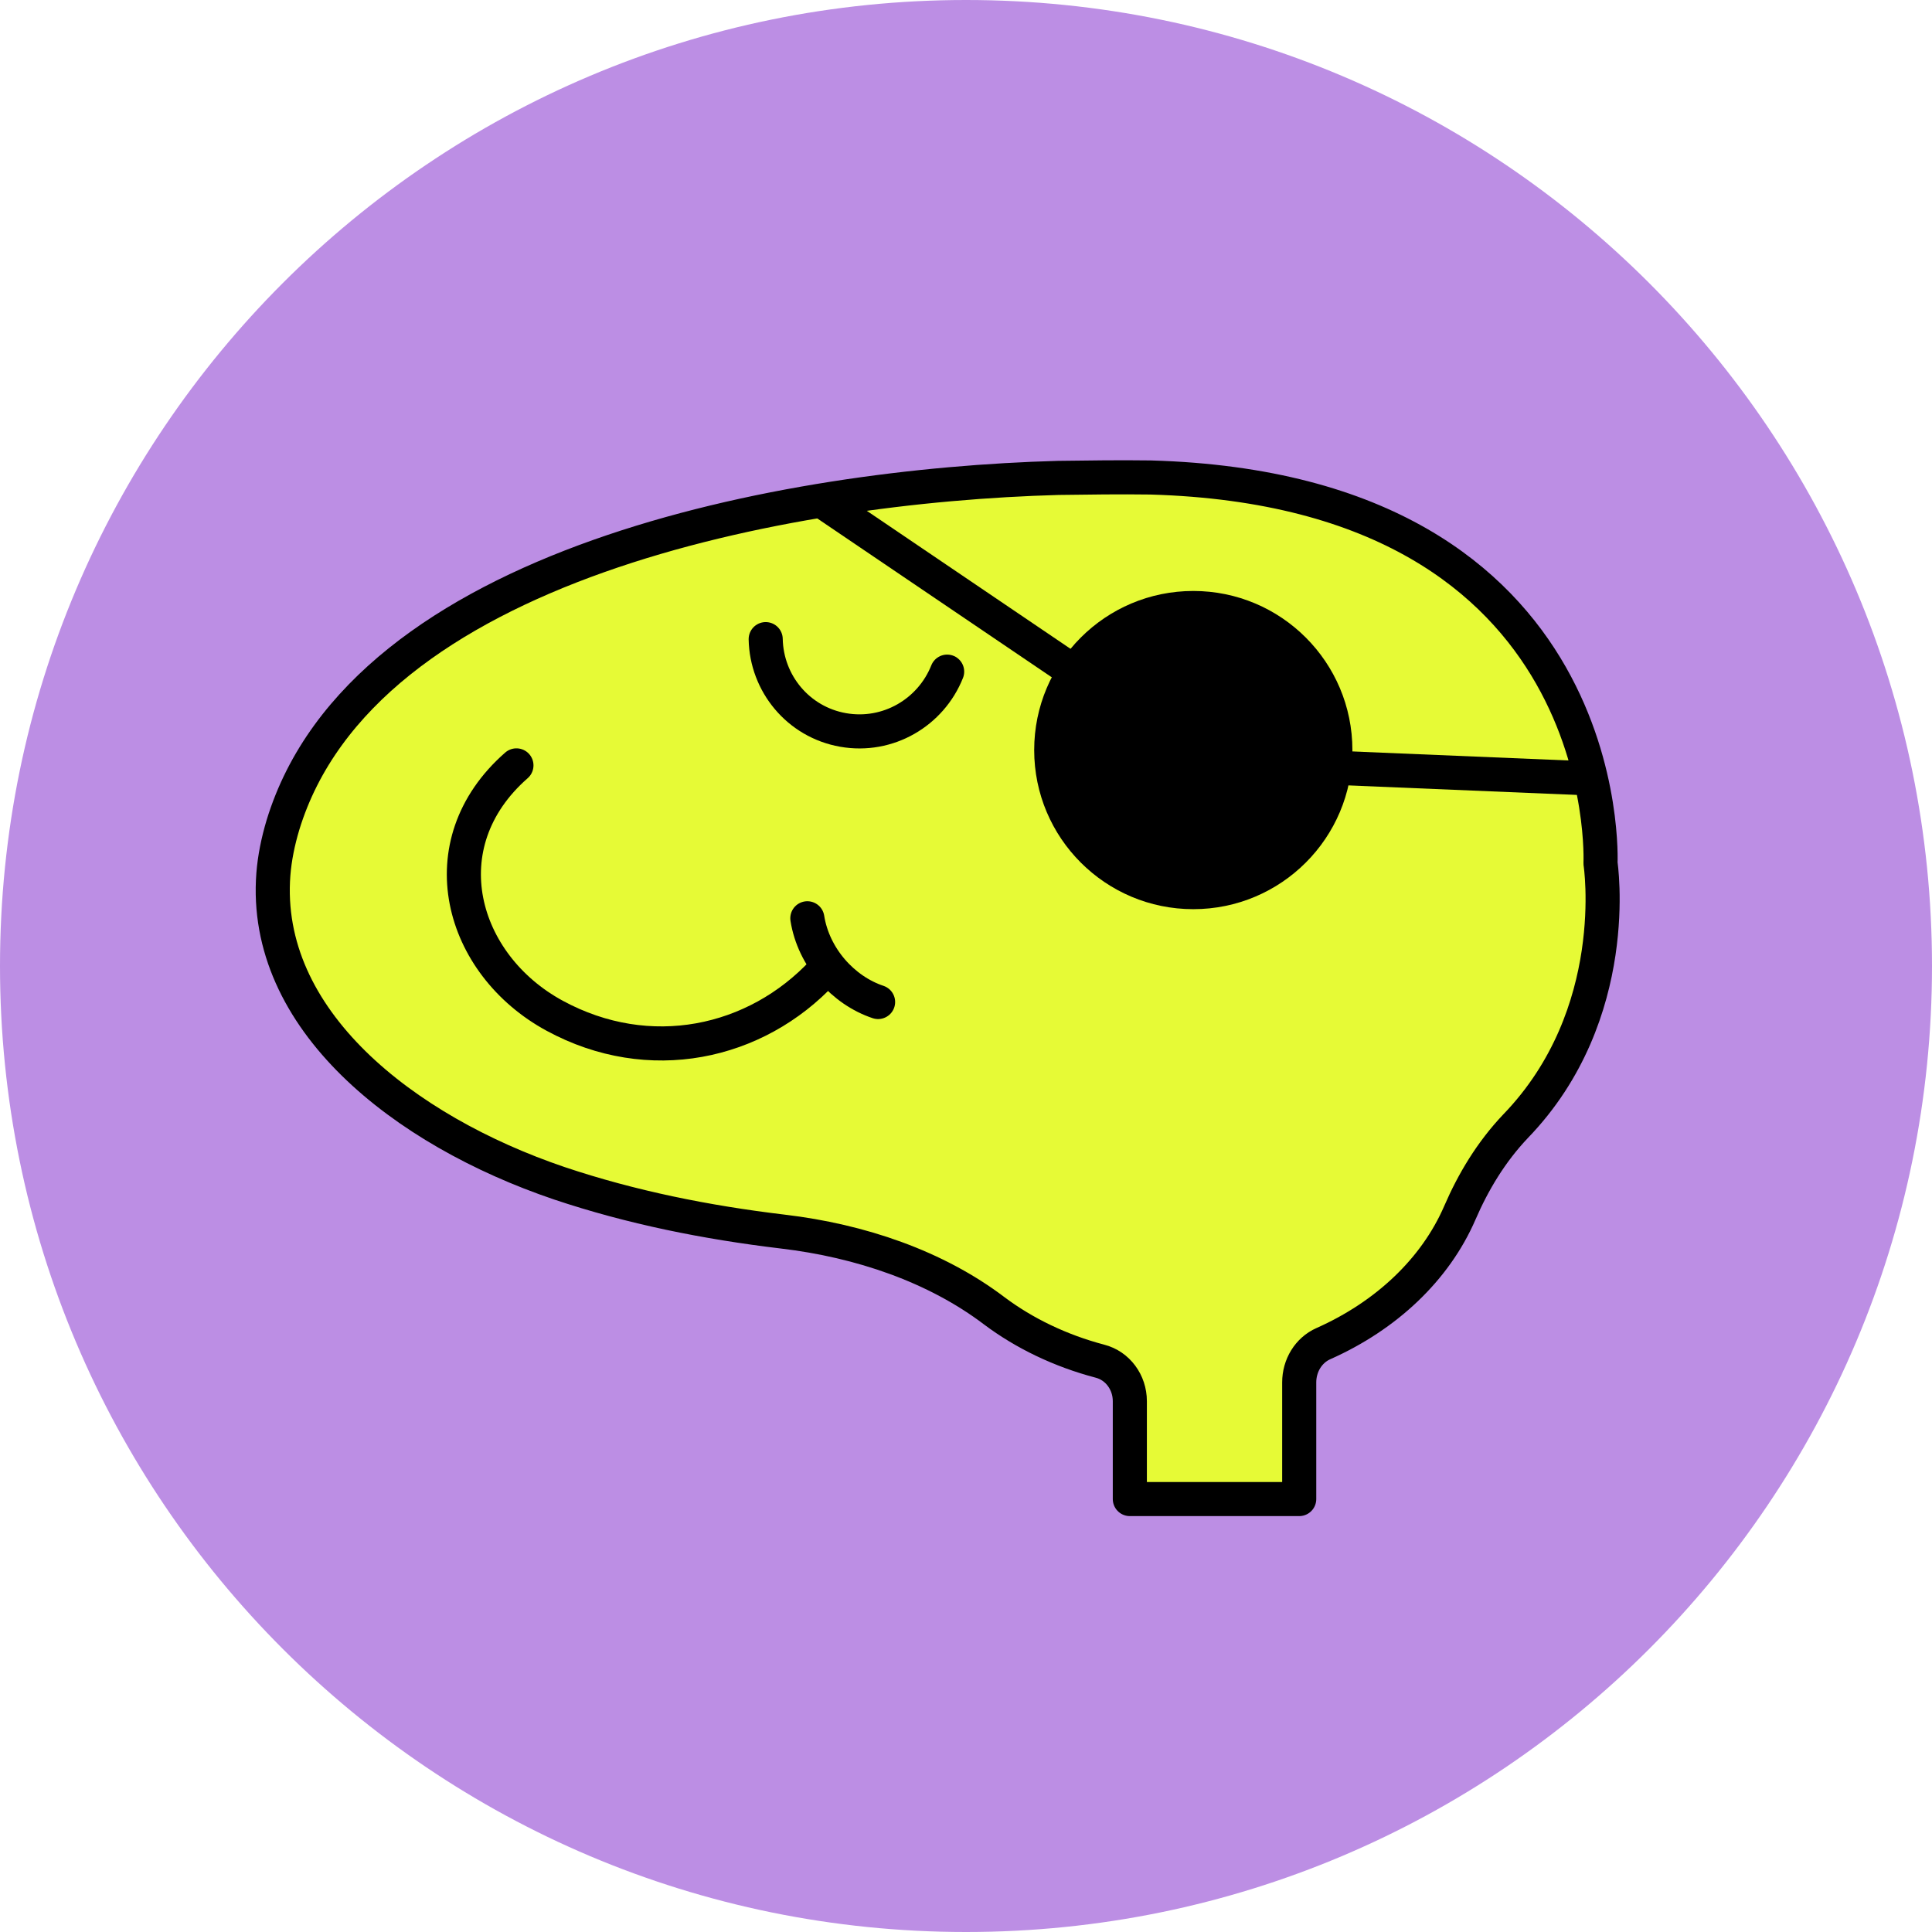
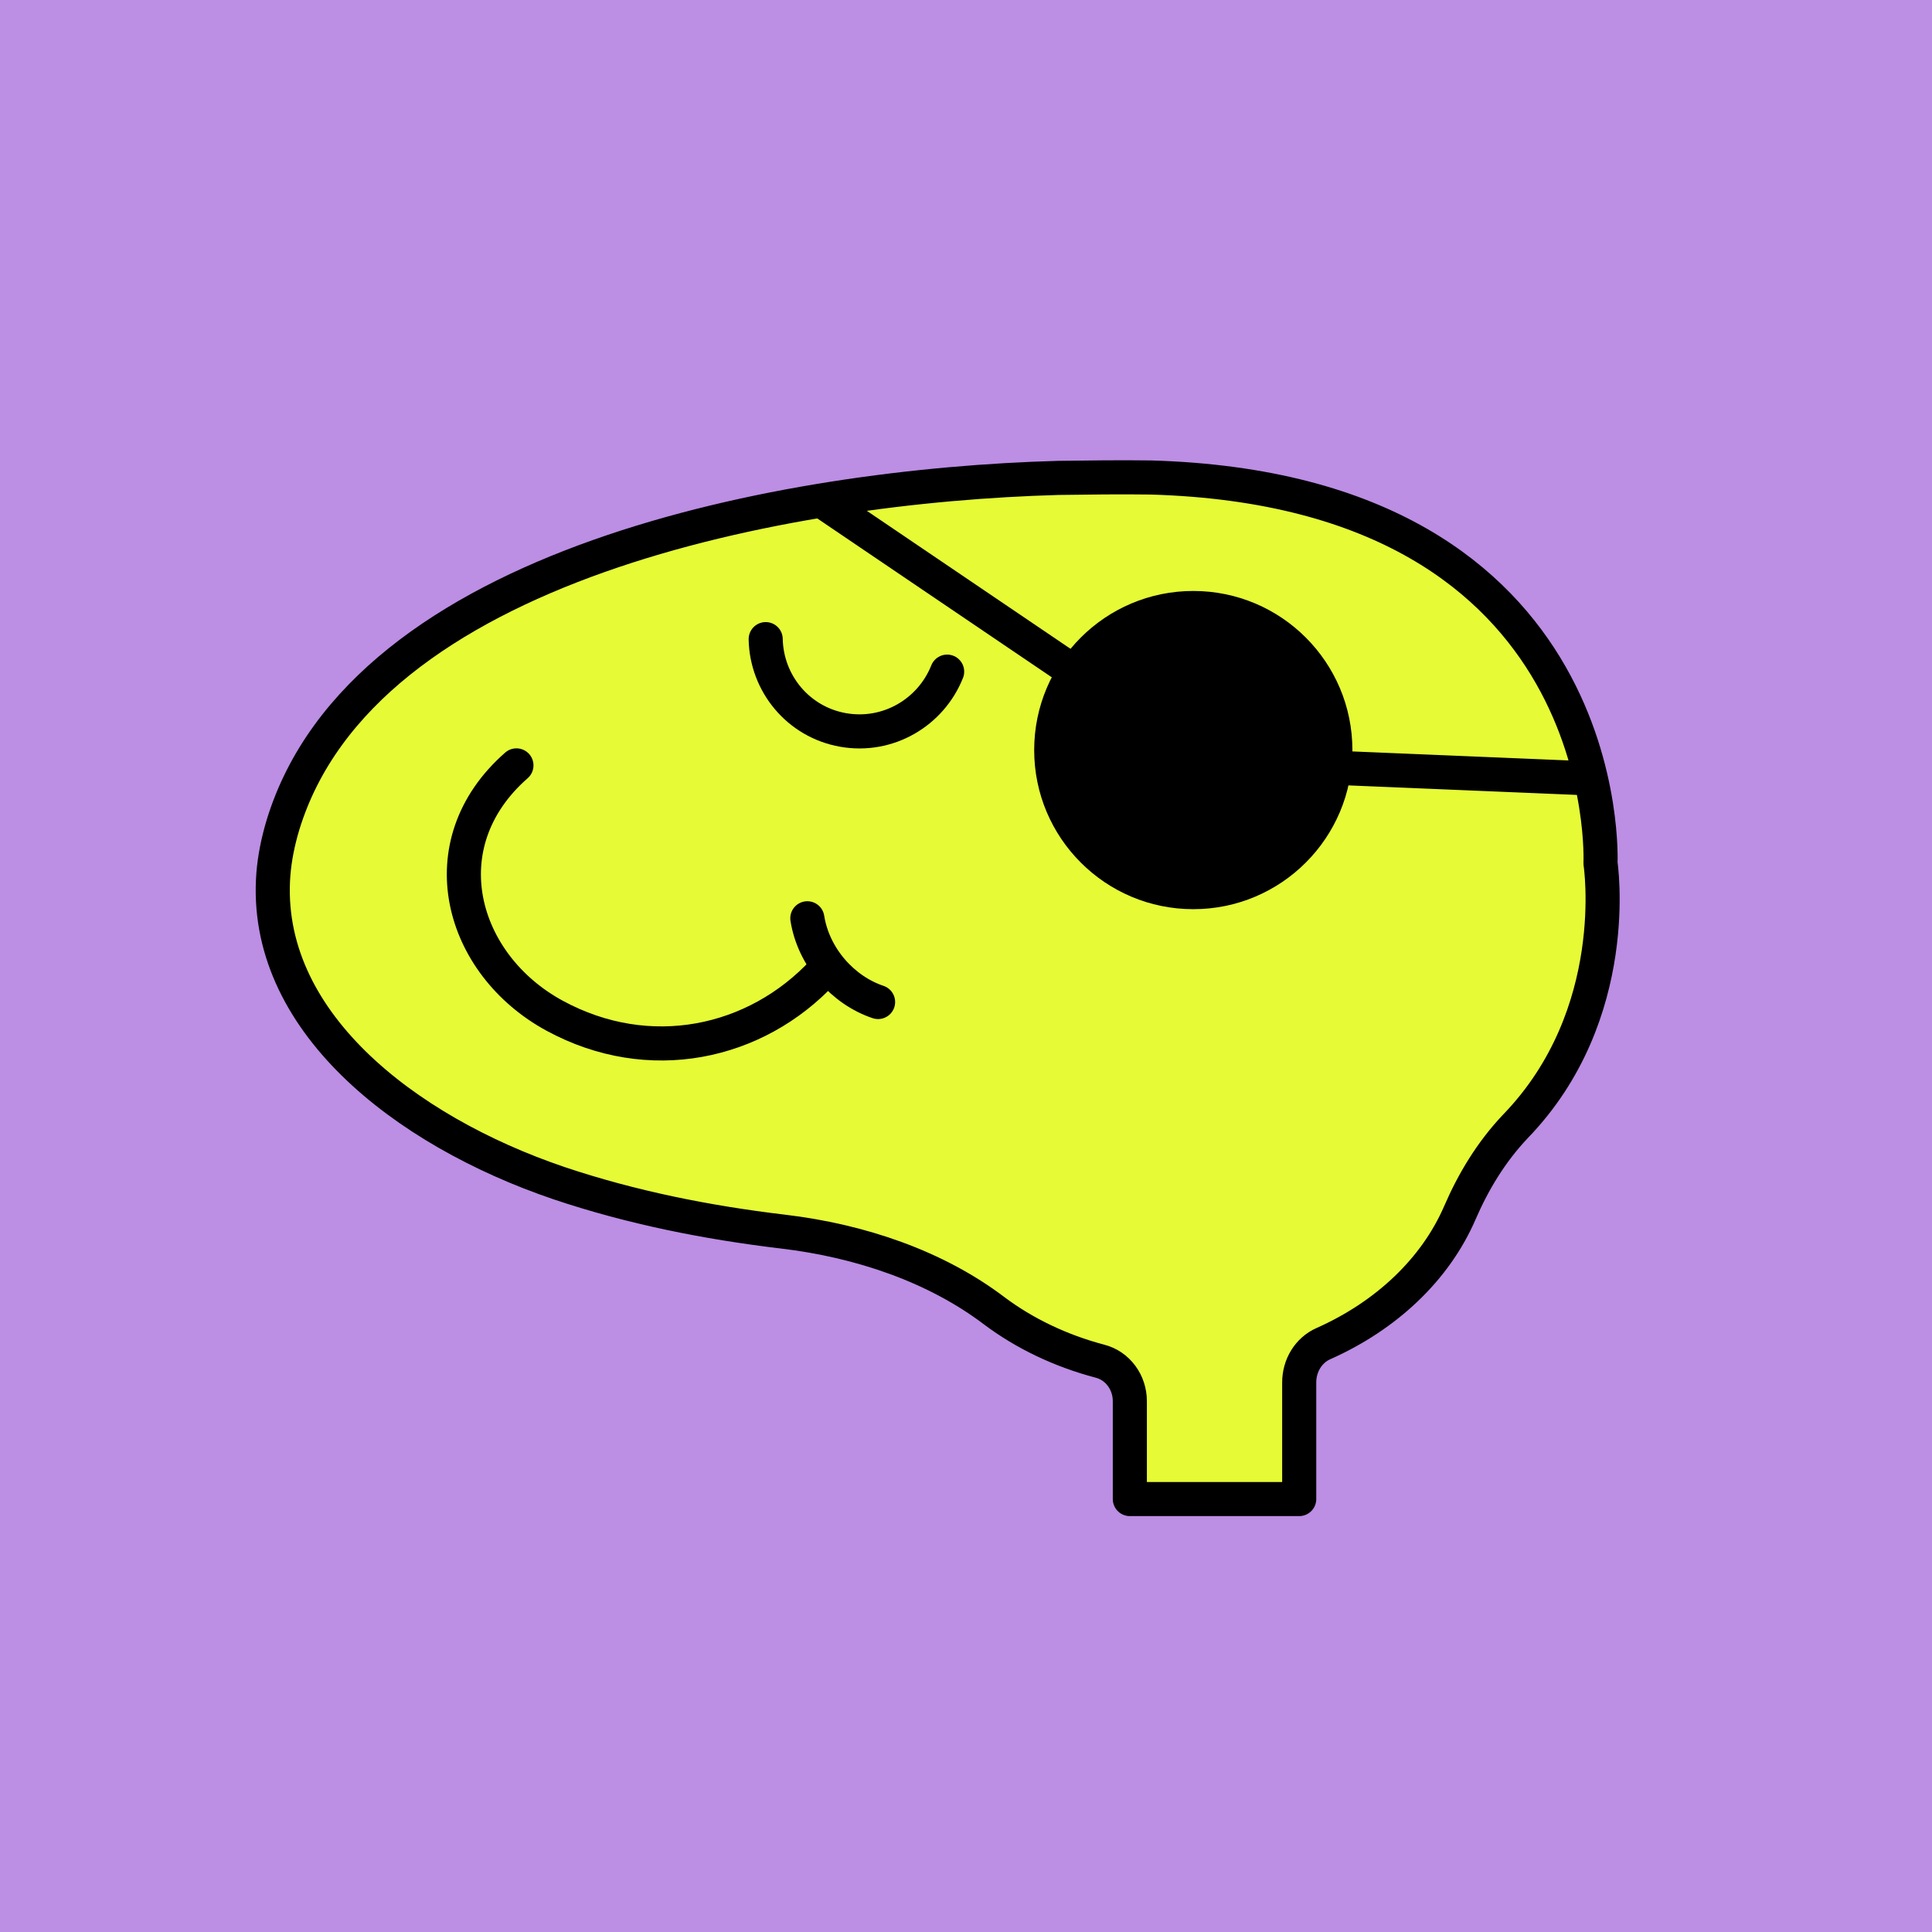
<svg xmlns="http://www.w3.org/2000/svg" width="170" height="170" viewBox="0 0 170 170" fill="none">
+   <rect width="170" height="170" fill="#BC8EE4" />
  <circle cx="85" cy="85" r="85" fill="#BC8EE4" />
  <path d="M140.831 75.962C140.831 75.962 142.406 43.188 101.247 42.015C98.537 41.978 95.827 42.015 93.118 42.052C69.169 42.712 31.928 49.567 24.898 72.589C24.458 74.056 24.165 75.522 24.055 76.915C23.067 89.709 35.48 99.461 49.212 104.117C55.547 106.243 62.138 107.563 68.876 108.369C75.724 109.176 82.352 111.448 87.478 115.334C90.115 117.314 93.301 118.854 96.779 119.77C98.354 120.173 99.416 121.64 99.416 123.289V131.904H114.32V121.64C114.32 120.173 115.125 118.817 116.443 118.23C121.973 115.774 126.294 111.705 128.454 106.719C129.626 104.007 131.201 101.367 133.361 99.094C142.882 89.233 140.831 75.962 140.831 75.962Z" fill="#E6FA36" stroke="black" stroke-width="3" stroke-linejoin="round" />
  <path d="M45.442 67.348C37.533 74.276 40.499 84.871 48.811 89.38C57.123 93.889 66.498 91.873 72.43 85.494" stroke="black" stroke-width="3" stroke-linecap="round" stroke-linejoin="round" />
  <path d="M77.264 88.169C74.188 87.143 71.588 84.247 71.039 80.801" stroke="black" stroke-width="3" stroke-linecap="round" stroke-linejoin="round" />
  <path d="M96.707 61.48C96.78 65.366 99.563 68.776 103.518 69.472C107.473 70.169 111.245 67.933 112.673 64.34" stroke="black" stroke-width="3" stroke-linecap="round" stroke-linejoin="round" />
  <path d="M67.375 56.238C67.448 60.124 70.231 63.533 74.186 64.23C78.141 64.927 81.912 62.69 83.341 59.098" stroke="black" stroke-width="3" stroke-linecap="round" stroke-linejoin="round" />
  <circle cx="105" cy="66" r="14" fill="black" />
  <line x1="71.841" y1="43.758" x2="102.841" y2="64.758" stroke="black" stroke-width="3" />
  <line x1="116.062" y1="67.501" x2="140.062" y2="68.501" stroke="black" stroke-width="3" />
</svg>
